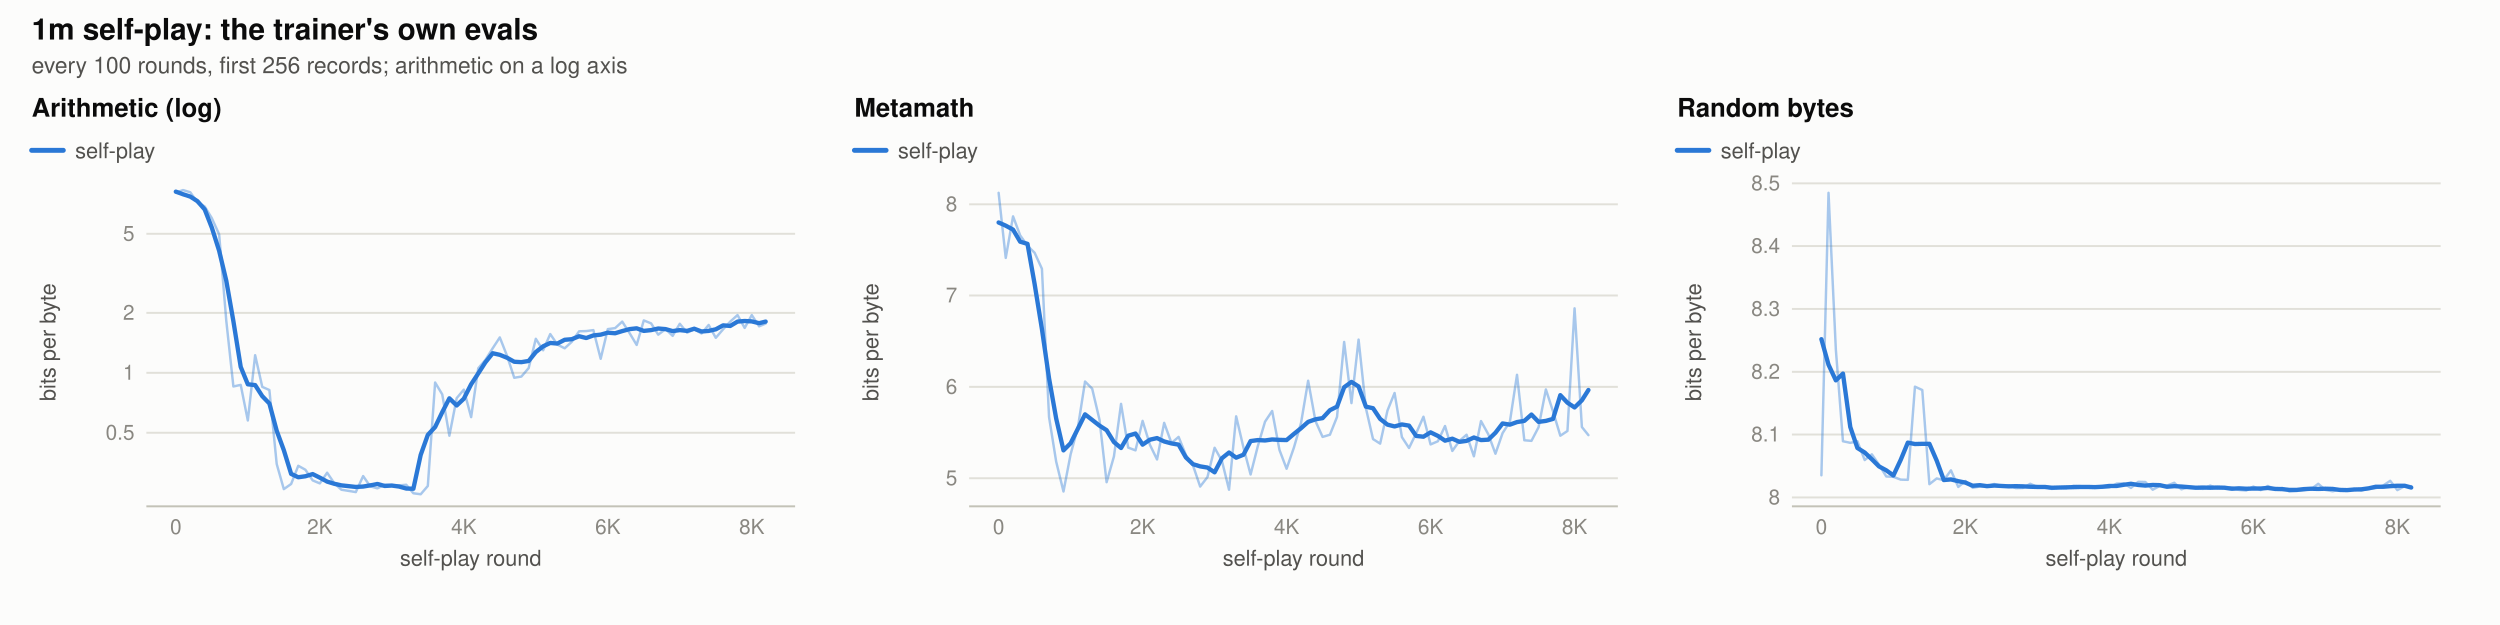
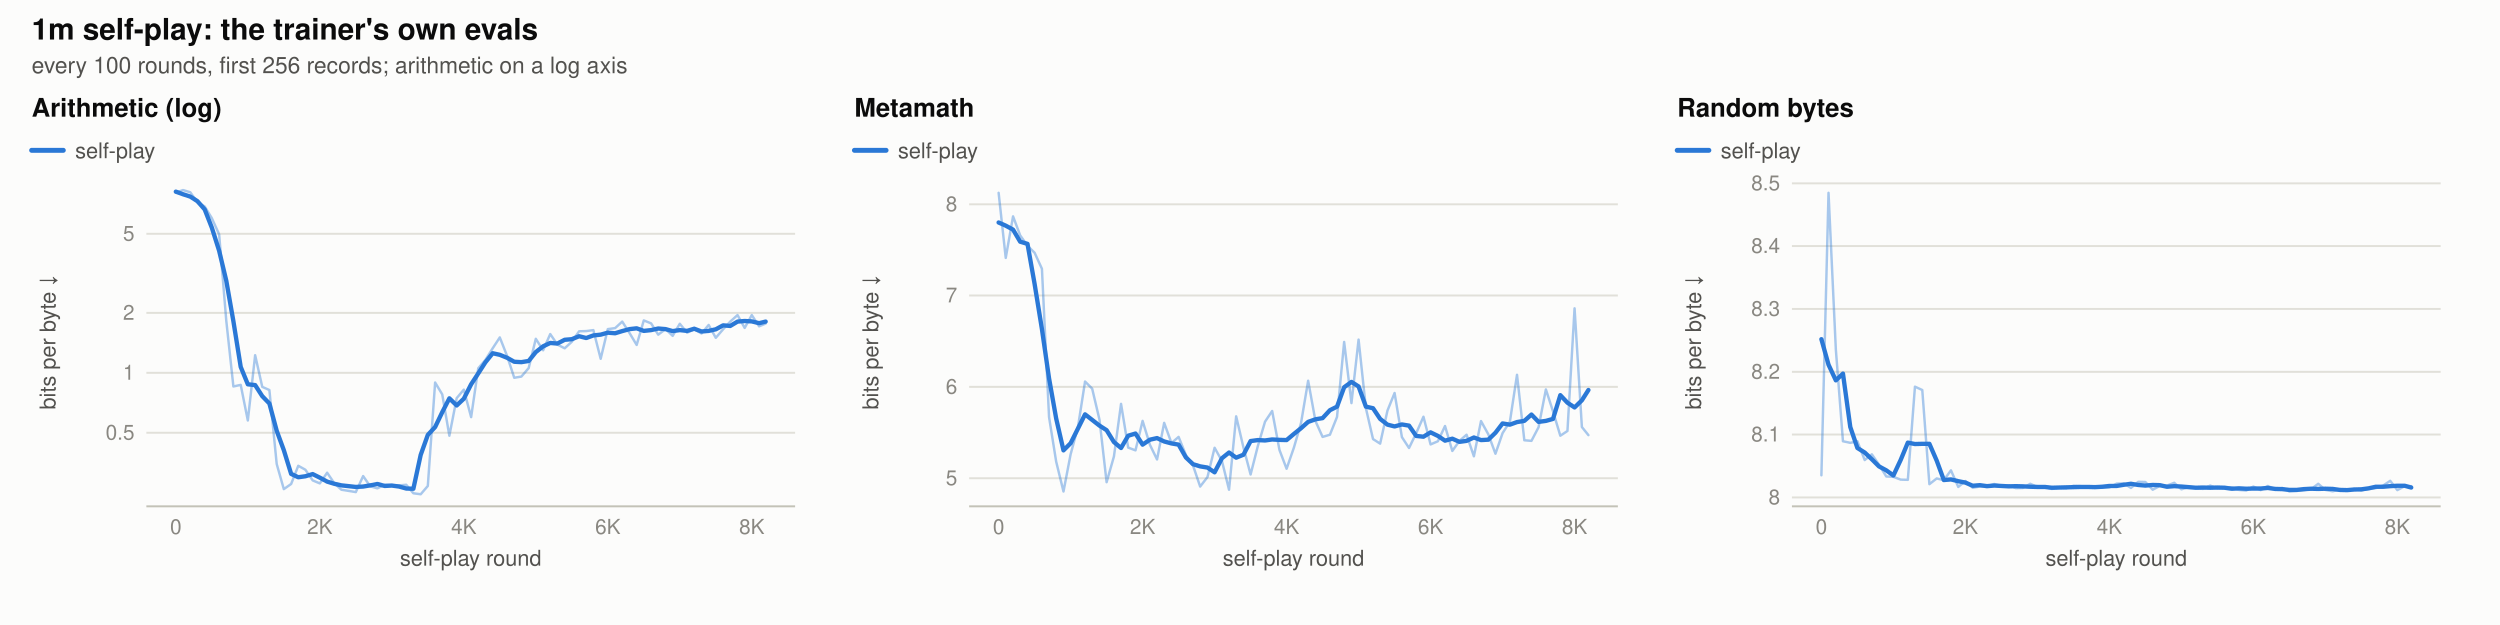
<svg xmlns="http://www.w3.org/2000/svg" width="1264" height="316" viewBox="0 0 1264 316" font-family="system-ui, -apple-system, 'Segoe UI', Helvetica, Arial, sans-serif">
  <rect width="1264" height="316" fill="#fcfcfb" />
  <text x="16" y="20" font-size="15" font-weight="600" fill="#0b0b0b">1m self-play: the trainer's own evals</text>
  <text x="16" y="37" font-size="11.5" fill="#52514e">every 100 rounds, first 256 records; arithmetic on a log axis</text>
  <text x="16.0" y="59.0" font-size="13" font-weight="600" fill="#0b0b0b">Arithmetic (log)</text>
  <line x1="16.0" y1="76.0" x2="32.0" y2="76.0" stroke="#2a78d6" stroke-width="2.5" stroke-linecap="round" />
  <text x="38.0" y="80.0" font-size="11" fill="#52514e">self-play</text>
  <line x1="74.0" y1="218.8" x2="402.0" y2="218.8" stroke="#e1e0d9" stroke-width="1" />
  <text x="68.0" y="222.3" font-size="10.5" fill="#898781" text-anchor="end">0.5</text>
  <line x1="74.0" y1="188.5" x2="402.0" y2="188.5" stroke="#e1e0d9" stroke-width="1" />
  <text x="68.0" y="192.0" font-size="10.5" fill="#898781" text-anchor="end">1</text>
  <line x1="74.0" y1="158.2" x2="402.0" y2="158.2" stroke="#e1e0d9" stroke-width="1" />
  <text x="68.0" y="161.7" font-size="10.5" fill="#898781" text-anchor="end">2</text>
  <line x1="74.0" y1="118.2" x2="402.0" y2="118.2" stroke="#e1e0d9" stroke-width="1" />
  <text x="68.0" y="121.7" font-size="10.5" fill="#898781" text-anchor="end">5</text>
  <text x="88.9" y="270.0" font-size="10.5" fill="#898781" text-anchor="middle">0</text>
  <text x="161.7" y="270.0" font-size="10.5" fill="#898781" text-anchor="middle">2K</text>
  <text x="234.5" y="270.0" font-size="10.5" fill="#898781" text-anchor="middle">4K</text>
  <text x="307.3" y="270.0" font-size="10.5" fill="#898781" text-anchor="middle">6K</text>
  <text x="380.1" y="270.0" font-size="10.5" fill="#898781" text-anchor="middle">8K</text>
  <line x1="74.0" y1="256.0" x2="402.0" y2="256.0" stroke="#c3c2b7" stroke-width="1" />
  <text x="238.0" y="286.0" font-size="11" fill="#52514e" text-anchor="middle">self-play round</text>
-   <text transform="translate(28.0,173.0) rotate(-90)" font-size="11" fill="#52514e" text-anchor="middle">bits per byte</text>
+   <text transform="translate(28.0,173.0) rotate(-90)" font-size="11" fill="#52514e" text-anchor="middle">bits per byte ↓</text>
  <clipPath id="c93969402">
    <rect x="68.0" y="84.0" width="340.0" height="178.0" />
  </clipPath>
  <g clip-path="url(#c93969402)">
    <path d="M88.9,97.4 L92.5,96.1 L96.2,97.2 L99.8,102.3 L103.5,104.4 L107.1,110.3 L110.8,118.5 L114.4,162.1 L118.0,195.4 L121.7,194.6 L125.3,212.6 L129.0,179.6 L132.6,195.6 L136.2,197.2 L139.9,234.6 L143.5,247.3 L147.2,244.7 L150.8,235.5 L154.4,237.5 L158.1,242.9 L161.7,244.4 L165.4,239.0 L169.0,244.3 L172.6,247.6 L176.3,248.2 L179.9,248.8 L183.6,240.7 L187.2,245.9 L190.8,246.9 L194.5,245.1 L198.1,245.3 L201.8,245.4 L205.4,245.1 L209.0,249.4 L212.7,249.9 L216.3,245.7 L220.0,193.4 L223.6,199.4 L227.2,220.3 L230.9,201.3 L234.5,197.0 L238.2,210.9 L241.8,186.2 L245.4,182.0 L249.1,176.1 L252.7,170.6 L256.4,180.0 L260.0,191.0 L263.6,190.4 L267.3,186.1 L270.9,171.3 L274.6,177.1 L278.2,168.9 L281.8,174.2 L285.5,176.1 L289.1,172.8 L292.8,167.5 L296.4,167.4 L300.0,166.9 L303.7,181.4 L307.3,166.4 L311.0,165.9 L314.6,162.6 L318.3,168.4 L321.9,174.4 L325.5,162.0 L329.2,163.5 L332.8,169.2 L336.5,166.4 L340.1,169.8 L343.7,163.7 L347.4,168.2 L351.0,166.5 L354.7,168.6 L358.3,164.3 L361.9,170.8 L365.6,166.5 L369.2,162.6 L372.9,159.3 L376.5,165.8 L380.1,159.3 L383.8,165.0 L387.1,163.6" fill="none" stroke="#2a78d6" stroke-width="1.25" stroke-opacity="0.4" stroke-linejoin="round" stroke-linecap="round" />
    <path d="M88.9,96.9 L92.5,98.2 L96.2,99.4 L99.8,101.7 L103.5,105.9 L107.1,115.1 L110.8,126.8 L114.4,141.9 L118.0,162.4 L121.7,185.5 L125.3,194.3 L129.0,194.7 L132.6,200.3 L136.2,204.0 L139.9,217.8 L143.5,227.6 L147.2,239.6 L150.8,241.3 L154.4,240.8 L158.1,239.7 L161.7,241.5 L165.4,243.5 L169.0,244.6 L172.6,245.4 L176.3,245.8 L179.9,246.2 L183.6,246.0 L187.2,245.4 L190.8,244.7 L194.5,245.7 L198.1,245.5 L201.8,246.0 L205.4,247.0 L209.0,247.1 L212.7,230.0 L216.3,219.9 L220.0,215.9 L223.6,208.4 L227.2,201.4 L230.9,205.0 L234.5,201.6 L238.2,194.3 L241.8,188.8 L245.4,183.2 L249.1,178.6 L252.7,179.4 L256.4,180.9 L260.0,182.9 L263.6,183.1 L267.3,182.5 L270.9,178.0 L274.6,175.1 L278.2,173.4 L281.8,173.7 L285.5,171.8 L289.1,171.5 L292.8,170.0 L296.4,170.9 L300.0,169.6 L303.7,169.2 L307.3,168.2 L311.0,168.5 L314.6,167.4 L318.3,166.4 L321.9,166.0 L325.5,167.3 L329.2,166.9 L332.8,166.1 L336.5,166.4 L340.1,167.4 L343.7,166.9 L347.4,167.3 L351.0,166.2 L354.7,167.6 L358.3,167.3 L361.9,166.5 L365.6,164.5 L369.2,164.8 L372.9,162.6 L376.5,162.3 L380.1,162.5 L383.8,163.4 L387.1,162.6" fill="none" stroke="#2a78d6" stroke-width="2.2" stroke-opacity="1.0" stroke-linejoin="round" stroke-linecap="round" />
  </g>
  <text x="432.0" y="59.0" font-size="13" font-weight="600" fill="#0b0b0b">Metamath</text>
  <line x1="432.0" y1="76.0" x2="448.0" y2="76.0" stroke="#2a78d6" stroke-width="2.5" stroke-linecap="round" />
  <text x="454.0" y="80.0" font-size="11" fill="#52514e">self-play</text>
  <line x1="490.0" y1="241.8" x2="818.0" y2="241.8" stroke="#e1e0d9" stroke-width="1" />
  <text x="484.0" y="245.3" font-size="10.5" fill="#898781" text-anchor="end">5</text>
  <line x1="490.0" y1="195.6" x2="818.0" y2="195.6" stroke="#e1e0d9" stroke-width="1" />
  <text x="484.0" y="199.1" font-size="10.5" fill="#898781" text-anchor="end">6</text>
  <line x1="490.0" y1="149.4" x2="818.0" y2="149.4" stroke="#e1e0d9" stroke-width="1" />
  <text x="484.0" y="152.9" font-size="10.5" fill="#898781" text-anchor="end">7</text>
  <line x1="490.0" y1="103.3" x2="818.0" y2="103.3" stroke="#e1e0d9" stroke-width="1" />
  <text x="484.0" y="106.8" font-size="10.5" fill="#898781" text-anchor="end">8</text>
  <text x="504.9" y="270.0" font-size="10.5" fill="#898781" text-anchor="middle">0</text>
  <text x="577.7" y="270.0" font-size="10.5" fill="#898781" text-anchor="middle">2K</text>
  <text x="650.5" y="270.0" font-size="10.5" fill="#898781" text-anchor="middle">4K</text>
  <text x="723.3" y="270.0" font-size="10.5" fill="#898781" text-anchor="middle">6K</text>
  <text x="796.1" y="270.0" font-size="10.5" fill="#898781" text-anchor="middle">8K</text>
  <line x1="490.0" y1="256.0" x2="818.0" y2="256.0" stroke="#c3c2b7" stroke-width="1" />
  <text x="654.0" y="286.0" font-size="11" fill="#52514e" text-anchor="middle">self-play round</text>
-   <text transform="translate(444.0,173.0) rotate(-90)" font-size="11" fill="#52514e" text-anchor="middle">bits per byte</text>
+   <text transform="translate(444.0,173.0) rotate(-90)" font-size="11" fill="#52514e" text-anchor="middle">bits per byte ↓</text>
  <clipPath id="c58856498">
    <rect x="484.0" y="84.0" width="340.0" height="178.0" />
  </clipPath>
  <g clip-path="url(#c58856498)">
    <path d="M504.9,97.5 L508.5,130.4 L512.2,109.4 L515.8,119.0 L519.5,124.3 L523.1,127.8 L526.8,135.9 L530.4,210.9 L534.0,233.4 L537.7,248.5 L541.3,229.7 L545.0,216.0 L548.6,192.9 L552.2,196.5 L555.9,212.2 L559.5,243.8 L563.2,230.8 L566.8,204.2 L570.4,226.3 L574.1,227.7 L577.7,212.8 L581.4,224.9 L585.0,232.3 L588.6,213.8 L592.3,224.0 L595.9,220.9 L599.6,230.1 L603.2,235.4 L606.8,246.0 L610.5,241.2 L614.1,226.4 L617.8,233.0 L621.4,247.6 L625.0,210.5 L628.7,226.3 L632.3,239.9 L636.0,225.4 L639.6,213.2 L643.2,207.8 L646.9,227.5 L650.5,237.0 L654.2,226.3 L657.8,213.9 L661.4,192.5 L665.1,212.9 L668.7,220.9 L672.4,219.8 L676.0,210.8 L679.6,172.9 L683.3,203.8 L686.9,171.7 L690.6,206.4 L694.2,222.0 L697.8,224.3 L701.5,207.6 L705.1,198.7 L708.8,221.0 L712.4,226.5 L716.0,219.1 L719.7,210.7 L723.3,224.7 L727.0,223.1 L730.6,215.4 L734.3,228.0 L737.9,222.9 L741.5,219.8 L745.2,230.7 L748.8,212.9 L752.5,219.6 L756.1,229.4 L759.7,219.0 L763.4,213.2 L767.0,189.5 L770.7,222.6 L774.3,222.9 L777.9,216.0 L781.6,196.9 L785.2,208.0 L788.9,220.3 L792.5,217.9 L796.1,155.9 L799.8,215.9 L803.1,220.0" fill="none" stroke="#2a78d6" stroke-width="1.25" stroke-opacity="0.4" stroke-linejoin="round" stroke-linecap="round" />
    <path d="M504.9,112.5 L508.5,114.1 L512.2,116.1 L515.8,122.2 L519.5,123.3 L523.1,143.6 L526.8,166.4 L530.4,191.3 L534.0,211.6 L537.7,227.7 L541.3,224.1 L545.0,216.7 L548.6,209.5 L552.2,212.3 L555.9,215.2 L559.5,217.5 L563.2,223.5 L566.8,226.5 L570.4,220.3 L574.1,219.2 L577.7,224.8 L581.4,222.3 L585.0,221.5 L588.6,223.2 L592.3,224.2 L595.9,224.8 L599.6,231.3 L603.2,234.7 L606.8,235.8 L610.5,236.4 L614.1,238.8 L617.8,231.7 L621.4,228.8 L625.0,231.4 L628.7,229.9 L632.3,223.0 L636.0,222.5 L639.6,222.7 L643.2,222.2 L646.9,222.4 L650.5,222.5 L654.2,219.4 L657.8,216.5 L661.4,213.3 L665.1,212.0 L668.7,211.4 L672.4,207.4 L676.0,205.6 L679.6,195.8 L683.3,193.1 L686.9,195.4 L690.6,205.6 L694.2,206.4 L697.8,211.8 L701.5,214.7 L705.1,215.6 L708.8,214.6 L712.4,215.2 L716.0,220.4 L719.7,220.8 L723.3,218.6 L727.0,220.4 L730.6,222.8 L734.3,221.8 L737.9,223.4 L741.5,222.9 L745.2,221.2 L748.8,222.5 L752.5,222.3 L756.1,218.8 L759.7,214.1 L763.4,214.7 L767.0,213.4 L770.7,212.8 L774.3,209.6 L777.9,213.3 L781.6,212.8 L785.2,211.8 L788.9,199.8 L792.5,203.6 L796.1,206.0 L799.8,202.4 L803.1,197.2" fill="none" stroke="#2a78d6" stroke-width="2.2" stroke-opacity="1.0" stroke-linejoin="round" stroke-linecap="round" />
  </g>
  <text x="848.0" y="59.0" font-size="13" font-weight="600" fill="#0b0b0b">Random bytes</text>
  <line x1="848.0" y1="76.0" x2="864.0" y2="76.0" stroke="#2a78d6" stroke-width="2.5" stroke-linecap="round" />
  <text x="870.0" y="80.0" font-size="11" fill="#52514e">self-play</text>
  <line x1="906.0" y1="251.5" x2="1234.0" y2="251.5" stroke="#e1e0d9" stroke-width="1" />
  <text x="900.0" y="255.0" font-size="10.5" fill="#898781" text-anchor="end">8</text>
  <line x1="906.0" y1="219.7" x2="1234.0" y2="219.7" stroke="#e1e0d9" stroke-width="1" />
  <text x="900.0" y="223.2" font-size="10.5" fill="#898781" text-anchor="end">8.1</text>
  <line x1="906.0" y1="188.0" x2="1234.0" y2="188.0" stroke="#e1e0d9" stroke-width="1" />
  <text x="900.0" y="191.5" font-size="10.5" fill="#898781" text-anchor="end">8.2</text>
  <line x1="906.0" y1="156.2" x2="1234.0" y2="156.2" stroke="#e1e0d9" stroke-width="1" />
  <text x="900.0" y="159.7" font-size="10.5" fill="#898781" text-anchor="end">8.3</text>
  <line x1="906.0" y1="124.4" x2="1234.0" y2="124.4" stroke="#e1e0d9" stroke-width="1" />
  <text x="900.0" y="127.9" font-size="10.5" fill="#898781" text-anchor="end">8.4</text>
  <line x1="906.0" y1="92.7" x2="1234.0" y2="92.7" stroke="#e1e0d9" stroke-width="1" />
  <text x="900.0" y="96.2" font-size="10.5" fill="#898781" text-anchor="end">8.5</text>
  <text x="920.9" y="270.0" font-size="10.5" fill="#898781" text-anchor="middle">0</text>
  <text x="993.7" y="270.0" font-size="10.5" fill="#898781" text-anchor="middle">2K</text>
  <text x="1066.5" y="270.0" font-size="10.5" fill="#898781" text-anchor="middle">4K</text>
  <text x="1139.3" y="270.0" font-size="10.5" fill="#898781" text-anchor="middle">6K</text>
  <text x="1212.1" y="270.0" font-size="10.5" fill="#898781" text-anchor="middle">8K</text>
  <line x1="906.0" y1="256.0" x2="1234.0" y2="256.0" stroke="#c3c2b7" stroke-width="1" />
  <text x="1070.0" y="286.0" font-size="11" fill="#52514e" text-anchor="middle">self-play round</text>
-   <text transform="translate(860.0,173.0) rotate(-90)" font-size="11" fill="#52514e" text-anchor="middle">bits per byte</text>
+   <text transform="translate(860.0,173.0) rotate(-90)" font-size="11" fill="#52514e" text-anchor="middle">bits per byte ↓</text>
  <clipPath id="c83837098">
    <rect x="900.0" y="84.0" width="340.0" height="178.0" />
  </clipPath>
  <g clip-path="url(#c83837098)">
    <path d="M920.9,240.3 L924.5,97.5 L928.2,176.7 L931.8,223.1 L935.5,223.9 L939.1,223.1 L942.8,232.6 L946.4,229.7 L950.0,234.9 L953.7,240.9 L957.3,241.1 L961.0,242.5 L964.6,242.6 L968.2,195.5 L971.9,197.2 L975.5,244.8 L979.2,241.9 L982.8,242.8 L986.4,237.8 L990.1,246.2 L993.7,243.2 L997.4,246.6 L1001.0,246.0 L1004.6,245.8 L1008.3,244.7 L1011.9,245.7 L1015.6,245.3 L1019.2,246.8 L1022.8,246.7 L1026.5,244.6 L1030.1,246.2 L1033.8,246.2 L1037.4,247.2 L1041.0,246.6 L1044.7,246.9 L1048.3,245.6 L1052.0,245.8 L1055.6,246.3 L1059.2,246.5 L1062.9,246.5 L1066.5,246.5 L1070.2,244.5 L1073.8,244.4 L1077.4,246.7 L1081.1,243.6 L1084.7,243.7 L1088.4,247.6 L1092.0,245.7 L1095.6,245.5 L1099.3,244.1 L1102.9,247.4 L1106.6,246.3 L1110.2,246.6 L1113.8,247.2 L1117.5,245.5 L1121.1,247.0 L1124.8,246.4 L1128.4,246.4 L1132.0,247.7 L1135.7,248.0 L1139.3,246.0 L1143.0,247.8 L1146.6,245.7 L1150.3,247.4 L1153.9,246.7 L1157.5,248.5 L1161.2,248.2 L1164.8,247.9 L1168.5,247.3 L1172.1,244.6 L1175.7,247.7 L1179.4,248.4 L1183.0,247.5 L1186.7,247.8 L1190.3,247.2 L1193.9,248.0 L1197.6,247.1 L1201.2,246.8 L1204.9,245.5 L1208.5,243.1 L1212.1,247.8 L1215.8,245.8 L1219.1,245.8" fill="none" stroke="#2a78d6" stroke-width="1.25" stroke-opacity="0.4" stroke-linejoin="round" stroke-linecap="round" />
    <path d="M920.9,171.5 L924.5,184.4 L928.2,192.3 L931.8,188.9 L935.5,215.9 L939.1,226.5 L942.8,228.8 L946.4,232.2 L950.0,235.8 L953.7,237.8 L957.3,240.4 L961.0,232.5 L964.6,223.8 L968.2,224.5 L971.9,224.4 L975.5,224.4 L979.2,232.9 L982.8,242.7 L986.4,242.4 L990.1,243.3 L993.7,244.0 L997.4,245.6 L1001.0,245.3 L1004.6,245.8 L1008.3,245.5 L1011.9,245.7 L1015.6,245.9 L1019.2,245.8 L1022.8,245.9 L1026.5,246.1 L1030.1,246.2 L1033.8,246.2 L1037.4,246.6 L1041.0,246.5 L1044.7,246.4 L1048.3,246.3 L1052.0,246.2 L1055.6,246.2 L1059.2,246.3 L1062.9,246.1 L1066.5,245.7 L1070.2,245.7 L1073.8,245.1 L1077.4,244.6 L1081.1,245.2 L1084.7,245.5 L1088.4,245.2 L1092.0,245.3 L1095.6,246.1 L1099.3,245.8 L1102.9,246.0 L1106.6,246.3 L1110.2,246.6 L1113.8,246.5 L1117.5,246.6 L1121.1,246.5 L1124.8,246.6 L1128.4,247.1 L1132.0,246.9 L1135.7,247.1 L1139.3,247.0 L1143.0,247.0 L1146.6,246.7 L1150.3,247.2 L1153.9,247.3 L1157.5,247.7 L1161.2,247.7 L1164.8,247.3 L1168.5,247.1 L1172.1,247.2 L1175.7,247.1 L1179.4,247.2 L1183.0,247.7 L1186.7,247.8 L1190.3,247.5 L1193.9,247.4 L1197.6,246.9 L1201.2,246.1 L1204.9,246.1 L1208.5,245.8 L1212.1,245.6 L1215.8,245.6 L1219.1,246.5" fill="none" stroke="#2a78d6" stroke-width="2.2" stroke-opacity="1.0" stroke-linejoin="round" stroke-linecap="round" />
  </g>
</svg>
